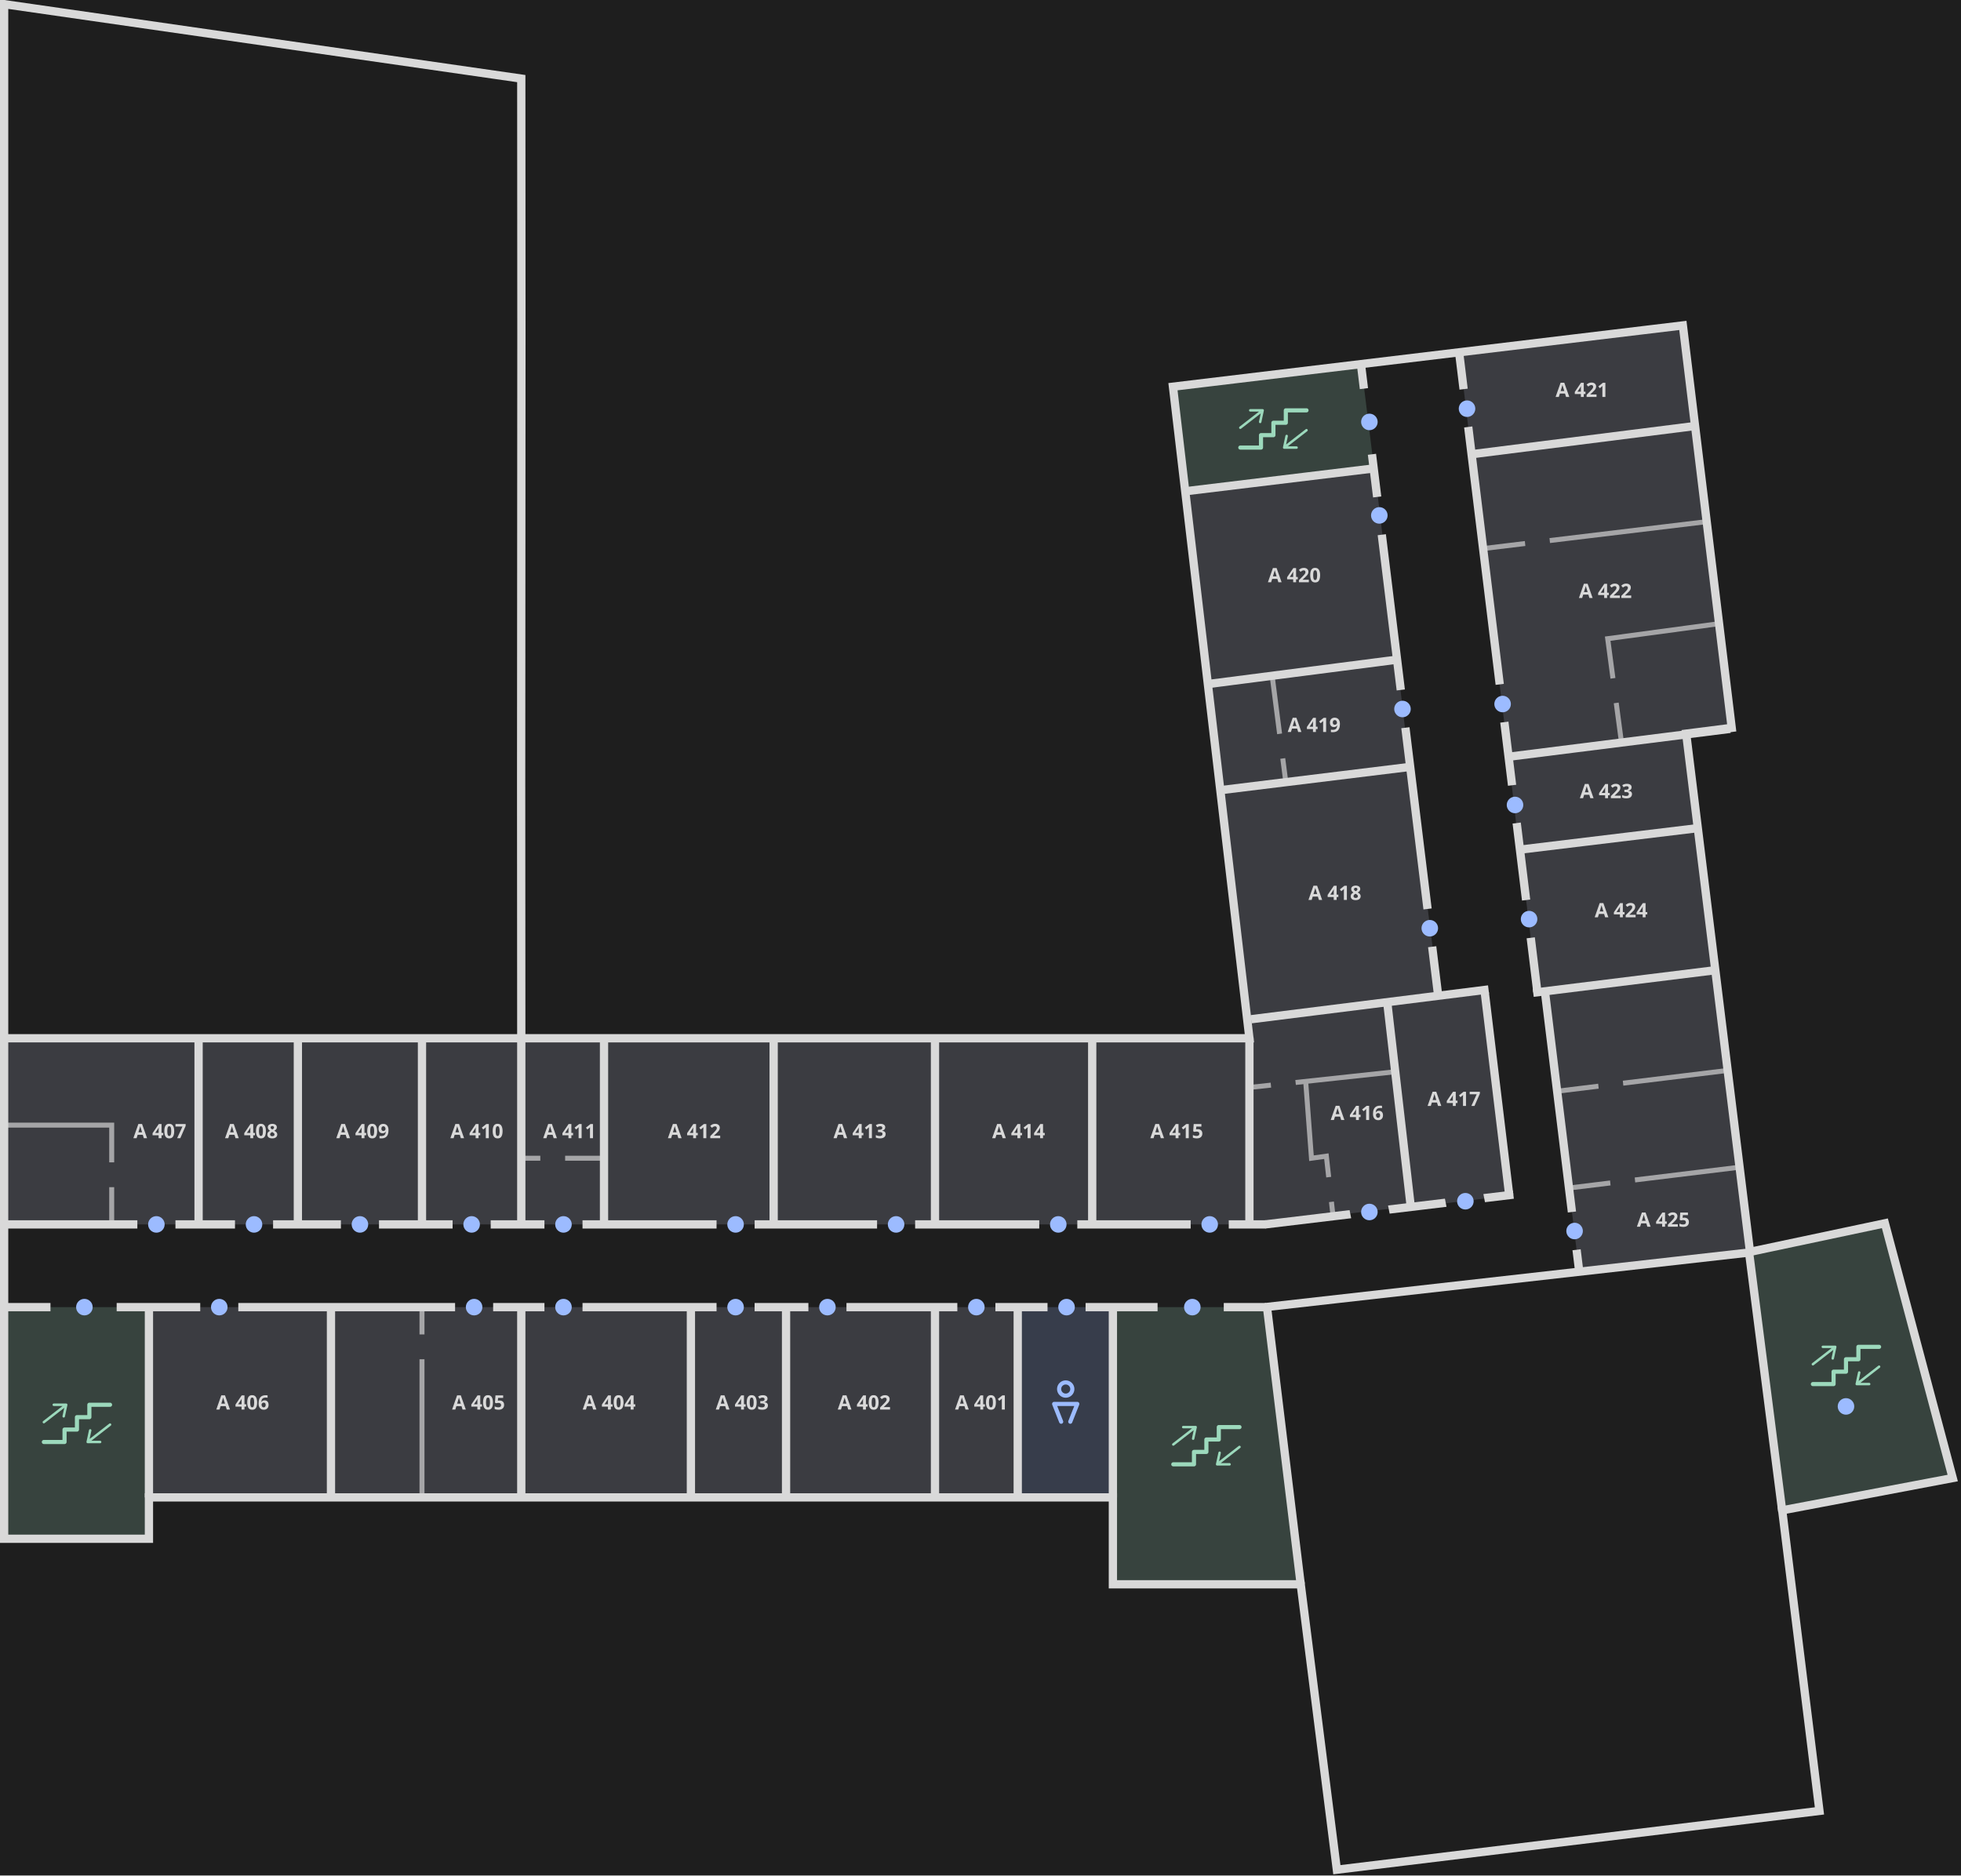
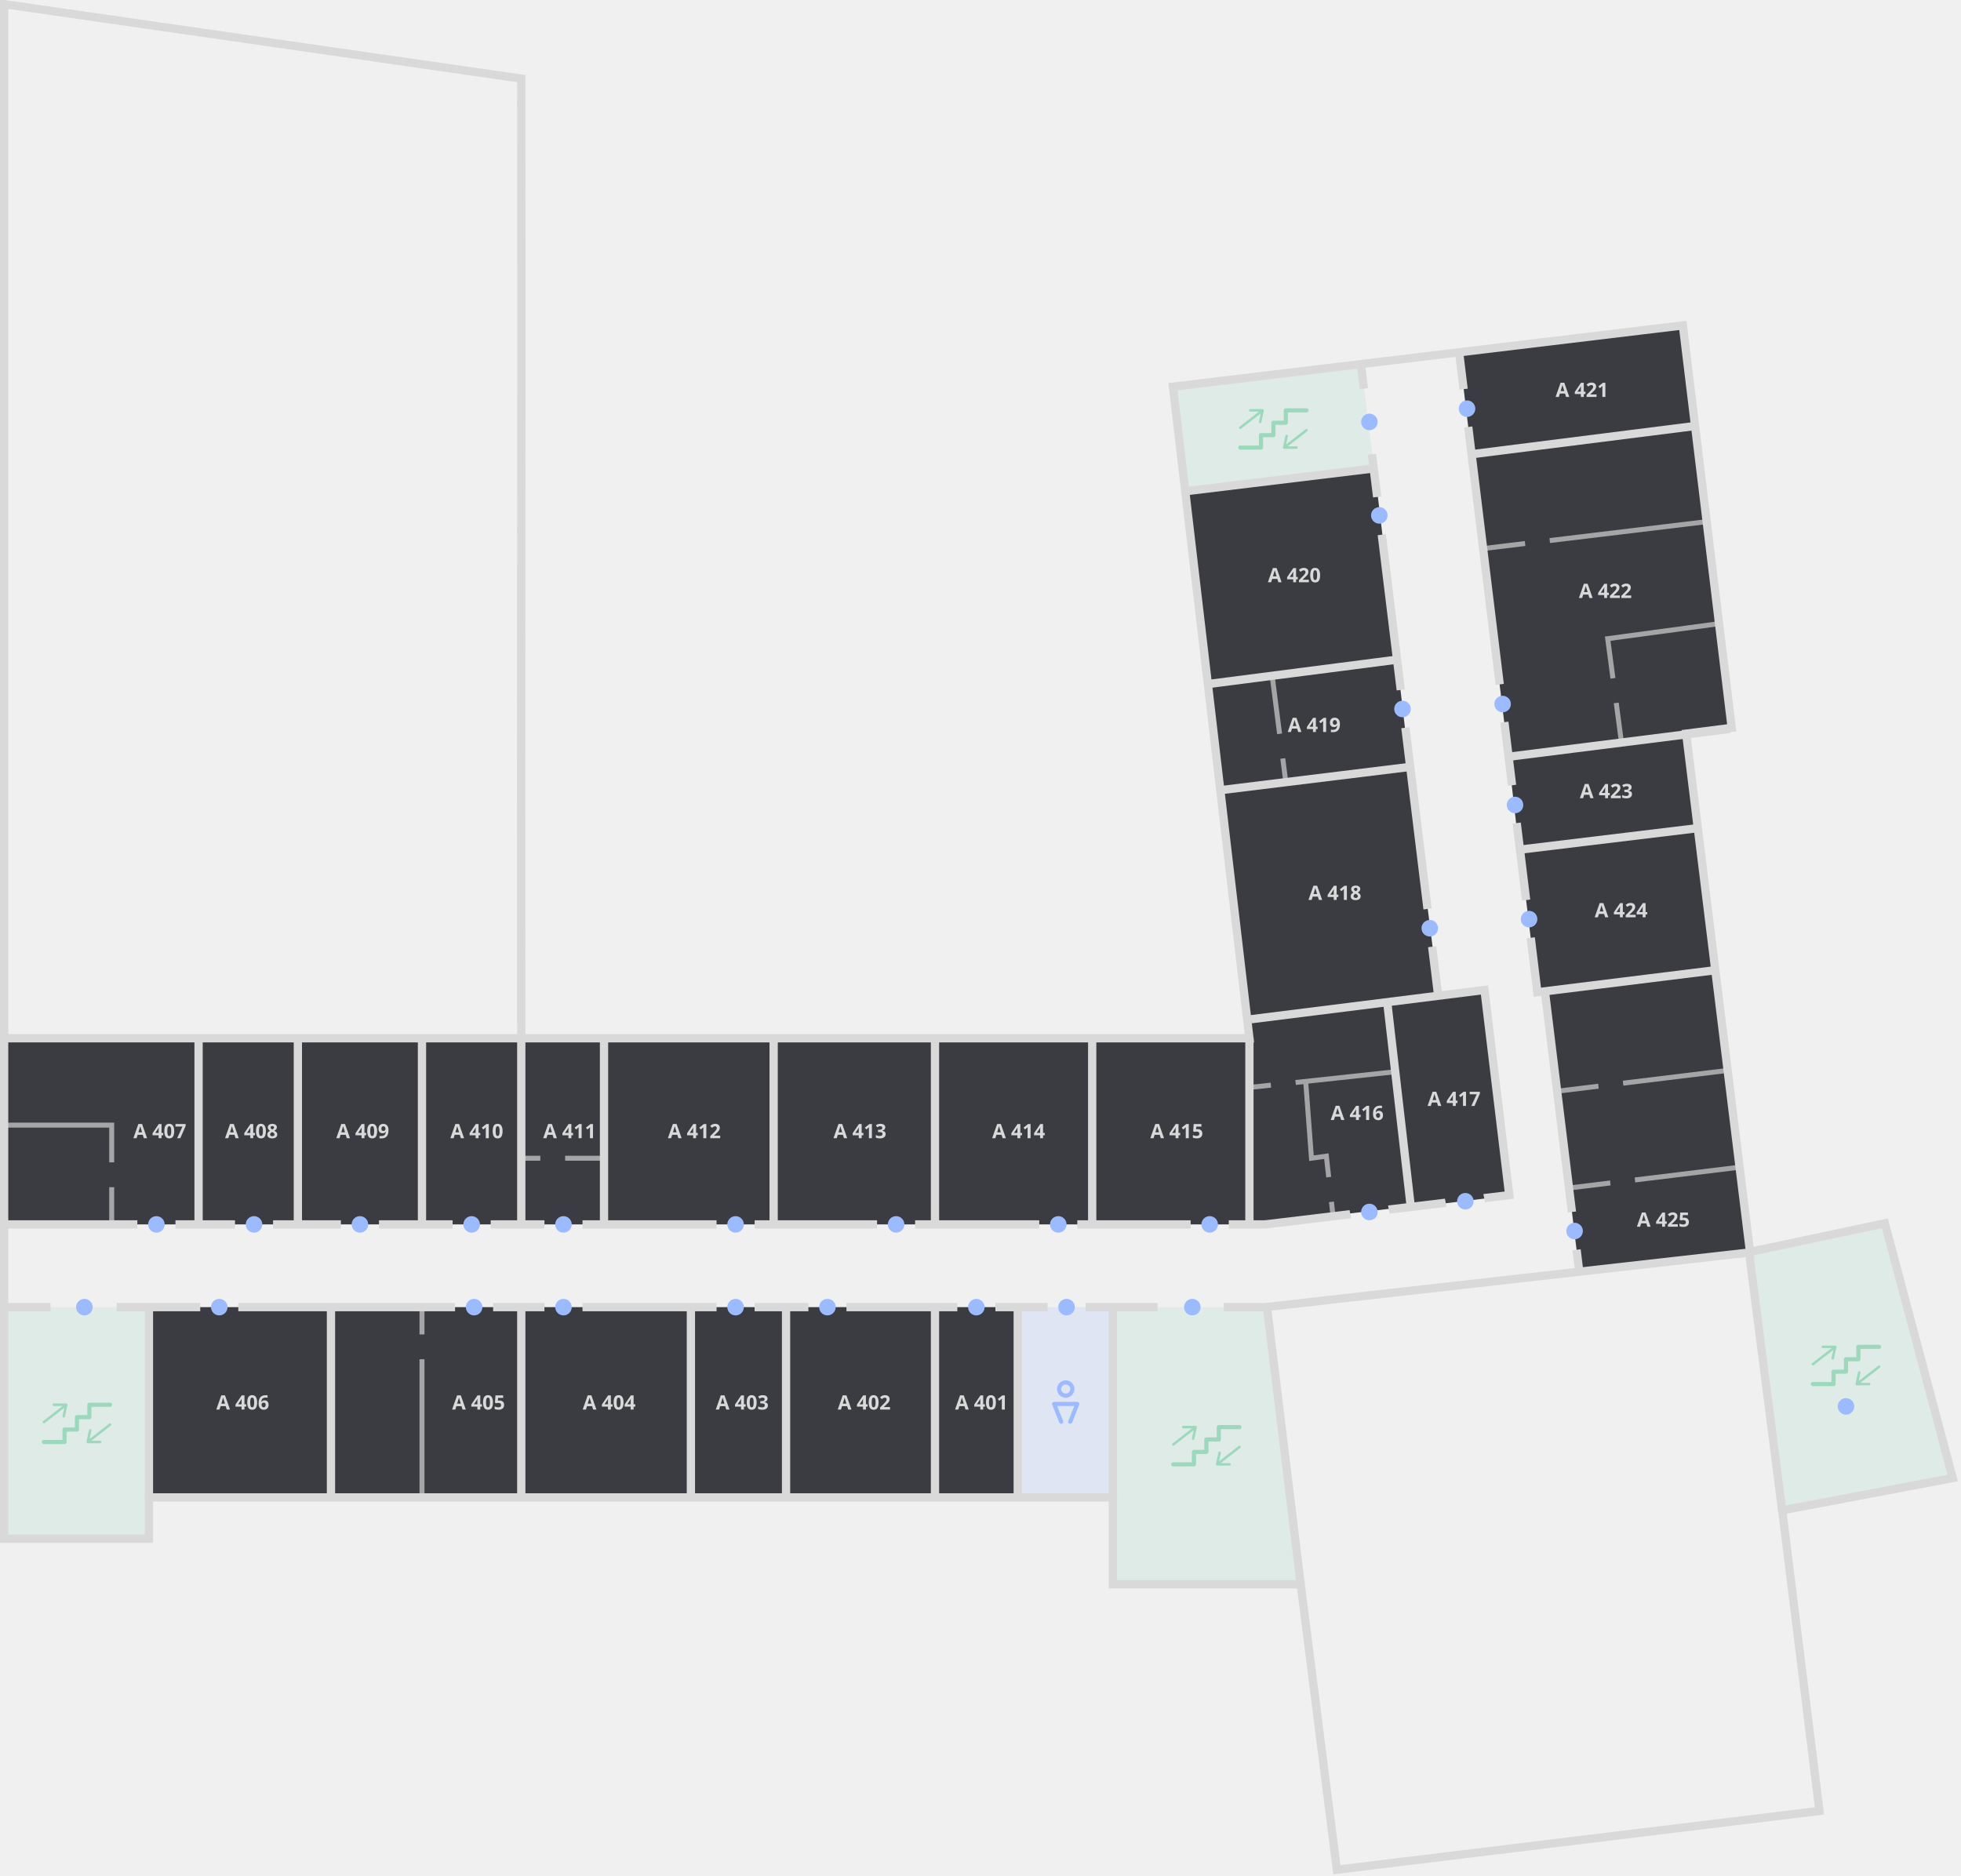
<svg xmlns="http://www.w3.org/2000/svg" width="2370" height="2267" viewBox="0 0 2370 2267" fill="none">
  <g id="A-4" clip-path="url(#clip0_1_647)">
-     <rect width="2370" height="2267" fill="#1E1E1E" />
    <g id="Spaces">
      <path id="a-421" d="M1763.92 428.361L2033 395L2048.3 515.009L1778.31 548.109L1763.92 428.361Z" fill="#3B3C41" />
      <path id="a-420" d="M1433 593.96L1661 565L1688.81 797.313L1460.81 825.312L1433 593.96Z" fill="#3B3C41" />
      <path id="a-419" d="M1460.17 826.856L1688.41 798.298L1703.5 927.001L1475.32 955.021L1460.17 826.856Z" fill="#3B3C41" />
      <path id="a-4-stair-5" opacity="0.2" d="M1417 469L1645 440L1661 569L1432 597L1417 469Z" fill="#9CD9BC" />
      <path id="a-422" d="M1778.52 550.813L2046.26 514.709L2092 881L1822.99 913.944L1778.52 550.813Z" fill="#3B3C41" />
      <rect id="a-407" x="5" y="1255" width="235" height="225" fill="#3B3C41" />
      <rect id="a-409" x="360" y="1255" width="150" height="225" fill="#3B3C41" />
      <rect id="a-406" x="180" y="1580" width="220" height="230" fill="#3B3C41" />
      <rect id="a-4-stair-4" opacity="0.2" x="5" y="1580" width="175" height="280" fill="#9CD9BC" />
      <path id="a-4-stair-2" opacity="0.2" d="M1345 1580H1533.59L1575 1915H1345V1580Z" fill="#9CD9BC" />
      <path id="a-4-stair-1" opacity="0.2" d="M2112 1513L2278 1478L2359 1787L2153 1827L2112 1513Z" fill="#9CD9BC" />
      <rect id="a-411" x="630" y="1255" width="100" height="225" fill="#3B3C41" />
      <rect id="a-410" x="510" y="1255" width="120" height="225" fill="#3B3C41" />
      <rect id="a-408" x="240" y="1255" width="120" height="225" fill="#3B3C41" />
      <rect id="a-405" x="400" y="1580" width="230" height="230" fill="#3B3C41" />
      <rect id="a-404" x="630" y="1580" width="205" height="230" fill="#3B3C41" />
      <rect id="a-403" x="835" y="1580" width="115" height="230" fill="#3B3C41" />
      <rect id="a-402" x="950" y="1580" width="180" height="230" fill="#3B3C41" />
      <rect id="a-401" x="1130" y="1580" width="100" height="230" fill="#3B3C41" />
      <rect id="a-4-wcm" opacity="0.2" x="1230" y="1580" width="115" height="230" fill="#9CBBFF" />
      <rect id="a-412" x="730" y="1255" width="205" height="225" fill="#3B3C41" />
      <rect id="a-413" x="935" y="1255" width="195" height="225" fill="#3B3C41" />
      <rect id="a-414" x="1130" y="1255" width="190" height="225" fill="#3B3C41" />
      <path id="a-417" d="M1675.5 1211.06L1794 1197L1824.5 1445.06L1705.5 1459.5L1675.5 1211.06Z" fill="#3B3C41" />
      <rect id="a-415" x="1320" y="1255" width="190" height="225" fill="#3B3C41" />
      <path id="a-416" d="M1507.52 1255.4L1507 1233.93L1676.5 1211.5L1706 1458L1518.14 1480H1507.52V1255.4Z" fill="#3B3C41" />
      <path id="a-418" d="M1476.59 954.875L1703.6 926.913L1739.03 1204.26L1510 1233L1476.59 954.875Z" fill="#3B3C41" />
      <path id="a-423" d="M1823 914L2037 887L2051 1000L1836 1027L1823 914Z" fill="#3B3C41" />
      <path id="a-424" d="M1837 1027L2051 999.999L2072 1174L1858 1200L1837 1027Z" fill="#3B3C41" />
      <path id="a-425" d="M1867.38 1199.87L2072.39 1174.97L2113.81 1513.59L1908.8 1538.49L1867.38 1199.87Z" fill="#3B3C41" />
    </g>
    <g id="Walls">
      <path id="Subtract" fill-rule="evenodd" clip-rule="evenodd" d="M2080.4 756.473L1946.37 774.573L1952.33 819.497L1946.39 820.336L1940.03 772.395L1939.63 769.428L1942.6 769.027L2079.6 750.527L2080.4 756.473ZM1950.34 850.076L1957.03 900.395L1962.97 899.605L1956.28 849.237L1950.34 850.076Z" fill="#A5A5A7" />
      <path id="Subtract_2" fill-rule="evenodd" clip-rule="evenodd" d="M1535.68 1308.67L1509.18 1311.52L1509.82 1317.48L1536.29 1314.63L1535.68 1308.67ZM1565.5 1305.45L1566.12 1311.42L1686.32 1298.48L1685.68 1292.52L1565.5 1305.45Z" fill="#A5A5A7" />
      <path id="Subtract_3" fill-rule="evenodd" clip-rule="evenodd" d="M1575.01 1307.22L1582.01 1400.22L1582.25 1403.41L1585.41 1402.97L1600.36 1400.9L1602.84 1423.26L1608.8 1422.51L1605.98 1397.17L1605.64 1394.1L1602.59 1394.53L1587.75 1396.59L1580.99 1306.77L1575.01 1307.22ZM1612.11 1452.33L1606.16 1453.08L1608.02 1469.83L1613.98 1469.17L1612.11 1452.33Z" fill="#A5A5A7" />
      <path id="Subtract_4" fill-rule="evenodd" clip-rule="evenodd" d="M1549.46 886.614L1540.48 816.618L1534.52 817.382L1543.52 887.445L1549.46 886.614ZM1553.28 916.372L1547.34 917.202L1551.02 945.882L1556.98 945.118L1553.28 916.372Z" fill="#A5A5A7" />
      <path id="Subtract_5" fill-rule="evenodd" clip-rule="evenodd" d="M135 1357H5V1363H132V1405H138V1360V1357H135ZM138 1435H132V1480H138V1435Z" fill="#A5A5A7" />
      <path id="Vector 248" d="M1462.64 826.498L1691.5 796.959" stroke="#D9D9D9" stroke-width="10" />
      <path id="Subtract_6" fill-rule="evenodd" clip-rule="evenodd" d="M1961.9 1312.28L2087.36 1296.98L2086.64 1291.02L1961.29 1306.31L1961.9 1312.28ZM1932.12 1315.91L1931.5 1309.94L1881.64 1316.02L1882.36 1321.98L1932.12 1315.91Z" fill="#A5A5A7" />
      <path id="Subtract_7" fill-rule="evenodd" clip-rule="evenodd" d="M1873.28 656.374L2063.36 633.478L2062.64 627.521L1872.66 650.405L1873.28 656.374ZM1843.49 659.962L1842.87 653.993L1793 660L1793.72 665.956L1843.49 659.962Z" fill="#A5A5A7" />
      <path id="Subtract_8" fill-rule="evenodd" clip-rule="evenodd" d="M1976.27 1429.26L2101.73 1413.96L2101 1408L1975.65 1423.29L1976.27 1429.26ZM1946.48 1432.89L1945.86 1426.92L1896 1433L1896.73 1438.96L1946.48 1432.89Z" fill="#A5A5A7" />
      <path id="Subtract_9" fill-rule="evenodd" clip-rule="evenodd" d="M653 1403L653 1397H630V1403H653ZM683 1403H730V1397H683V1403Z" fill="#A5A5A7" />
      <path id="Subtract_10" fill-rule="evenodd" clip-rule="evenodd" d="M507 1643V1810H513V1643H507ZM507 1613H513V1580H507V1613Z" fill="#A5A5A7" />
      <path id="vnesniy kontur" d="M630 95L5 5V1860H180V1810H1345V1915H1572L1615.68 2260L2198.93 2188.94L2153.91 1825.61L2360 1786.58L2278 1478.65L2115 1513.17L2076.43 1199.98L2037.86 886.782L2092.89 879.776L2033.86 393.345L1417.6 467.41L1510 1255H630C629.414 800.045 630.586 549.955 630 95Z" stroke="#D9D9D9" stroke-width="10" />
      <path id="Vector 245" d="M1837 1027L2052 1001" stroke="#D9D9D9" stroke-width="10" />
      <path id="Vector 212" d="M2114 1514L1529 1580" stroke="#D9D9D9" stroke-width="10" />
      <path id="Vector 190" d="M400 1581V1811" stroke="#D9D9D9" stroke-width="10" />
      <path id="Vector 202" d="M180 1580V1810" stroke="#D9D9D9" stroke-width="10" />
      <path id="Vector 203" d="M630 1580V1810" stroke="#D9D9D9" stroke-width="10" />
      <path id="Vector 204" d="M835 1580V1810" stroke="#D9D9D9" stroke-width="10" />
      <path id="Vector 206" d="M950 1580V1810" stroke="#D9D9D9" stroke-width="10" />
      <path id="Vector 210" d="M1230 1580V1810" stroke="#D9D9D9" stroke-width="10" />
      <path id="Vector 211" d="M1345 1580V1810" stroke="#D9D9D9" stroke-width="10" />
      <path id="Vector 192" d="M730 1255V1480" stroke="#D9D9D9" stroke-width="10" />
      <path id="Vector 200" d="M630 1255V1480" stroke="#D9D9D9" stroke-width="10" />
      <path id="Vector 193" d="M935 1255V1480" stroke="#D9D9D9" stroke-width="10" />
      <path id="Vector 249" d="M1130 1255V1480" stroke="#D9D9D9" stroke-width="10" />
      <path id="Vector 198" d="M1320 1254V1479" stroke="#D9D9D9" stroke-width="10" />
      <path id="Vector 250" d="M1510 1254V1479" stroke="#D9D9D9" stroke-width="10" />
      <path id="Vector 228" d="M1512 1232L1799 1196" stroke="#D9D9D9" stroke-width="10" />
      <path id="Subtract_11" fill-rule="evenodd" clip-rule="evenodd" d="M630 1260H5V1250H630V1260Z" fill="#D9D9D9" />
      <path id="Subtract_12" fill-rule="evenodd" clip-rule="evenodd" d="M1125 1810V1580H1135V1810H1125Z" fill="#D9D9D9" />
      <path id="Subtract_13" fill-rule="evenodd" clip-rule="evenodd" d="M1399 1585V1575H1312V1585H1399ZM1479 1585H1530V1575H1479V1585ZM1157 1575V1585H1023V1575H1157ZM1266 1585H1203V1575H1266V1585ZM977 1575V1585H912V1575H977ZM866 1585V1575H704V1585H866ZM658 1575V1585H596V1575H658ZM550 1585V1575H288V1585H550ZM242 1575V1585H141V1575H242ZM61 1585V1575H5V1585H61Z" fill="#D9D9D9" />
      <path id="Subtract_14" fill-rule="evenodd" clip-rule="evenodd" d="M1748.22 1458.73L1679.47 1466.98L1677.54 1457.14L1746.28 1448.89L1748.22 1458.73ZM1794.7 1453.15L1829.6 1448.96L1828.4 1439.04L1792.77 1443.31L1794.7 1453.15ZM1631.05 1462.72L1632.99 1472.56L1529.6 1484.96L1528.4 1475.04L1631.05 1462.72Z" fill="#D9D9D9" />
      <path id="Subtract_15" fill-rule="evenodd" clip-rule="evenodd" d="M1819.04 1445.1L1789.54 1200.6L1799.46 1199.4L1828.96 1443.9L1819.04 1445.1Z" fill="#D9D9D9" />
      <path id="Subtract_16" fill-rule="evenodd" clip-rule="evenodd" d="M1439 1485V1475H1302V1485H1439ZM1485.04 1485H1530V1475H1485.04V1485ZM658 1475V1485H593.037V1475H658ZM866 1485H704V1475H866V1485ZM1060 1485V1475H912.037V1485H1060ZM1106 1485H1256V1475H1106V1485ZM412 1485V1475H330.037V1485H412ZM458.037 1485H547V1475H458.037V1485ZM284 1475V1485H212.037V1475H284ZM166 1485V1475H5V1485H166Z" fill="#D9D9D9" />
      <path id="Subtract_17" fill-rule="evenodd" clip-rule="evenodd" d="M2149.04 1827.64L2109 1515.29L2118.91 1514.02L2158.96 1826.36L2149.04 1827.64Z" fill="#D9D9D9" />
      <path id="Vector 242" d="M1779 549L2048 515" stroke="#D9D9D9" stroke-width="10" />
      <path id="Vector 246" d="M1476 955L1704 927" stroke="#D9D9D9" stroke-width="10" />
      <path id="Vector 247" d="M1431 594L1662 566" stroke="#D9D9D9" stroke-width="10" />
      <path id="Vector 243" d="M1821 915L2091 881" stroke="#D9D9D9" stroke-width="10" />
      <path id="Vector 244" d="M1853 1200L2071 1173" stroke="#D9D9D9" stroke-width="10" />
      <path id="Subtract_18" fill-rule="evenodd" clip-rule="evenodd" d="M1687.97 834.586L1665.02 646.93L1674.95 645.712L1697.9 833.367L1687.97 834.586ZM1725.92 1144.94L1733.04 1203.11L1742.96 1201.89L1735.85 1143.72L1725.92 1144.94ZM1720.34 1099.3L1730.27 1098.08L1703.48 879.015L1693.55 880.234L1720.34 1099.3ZM1669.37 600.064L1659.44 601.282L1653.14 549.741L1663.06 548.522L1669.37 600.064ZM1653.36 469.134L1643.43 470.353L1640.04 442.607L1649.96 441.393L1653.36 469.134Z" fill="#D9D9D9" />
      <path id="Subtract_19" fill-rule="evenodd" clip-rule="evenodd" d="M1839.45 1088.53L1828.06 995.464L1837.99 994.245L1849.38 1087.32L1839.45 1088.53ZM1832.41 948.597L1822.48 949.816L1813.14 873.486L1823.07 872.267L1832.41 948.597ZM1845.03 1134.18L1853.04 1199.61L1862.96 1198.39L1854.96 1132.96L1845.03 1134.18ZM1817.48 826.62L1807.56 827.838L1769.49 516.661L1779.42 515.442L1817.48 826.62ZM1773.83 469.795L1768.46 425.893L1758.54 427.107L1763.91 471.013L1773.83 469.795Z" fill="#D9D9D9" />
      <path id="Subtract_20" fill-rule="evenodd" clip-rule="evenodd" d="M1904.76 1464.39L1871.96 1196.89L1862.04 1198.11L1894.83 1465.61L1904.76 1464.39ZM1910.35 1510.02L1900.43 1511.24L1903.54 1536.61L1913.46 1535.39L1910.35 1510.02Z" fill="#D9D9D9" />
      <path id="Subtract_21" fill-rule="evenodd" clip-rule="evenodd" d="M1535.96 1577.4L1576.96 1914.4L1567.04 1915.6L1526.04 1578.6L1535.96 1577.4Z" fill="#D9D9D9" />
      <path id="Vector 338" d="M240 1480V1255" stroke="#D9D9D9" stroke-width="10" />
      <path id="Vector 339" d="M360 1480V1255" stroke="#D9D9D9" stroke-width="10" />
      <path id="Vector 340" d="M510 1480V1255" stroke="#D9D9D9" stroke-width="10" />
      <path id="Vector 342" d="M1705 1458.5L1676.5 1211" stroke="#D9D9D9" stroke-width="10" />
    </g>
    <g id="Textes">
      <text id="text 4" fill="#D9D9D9" xml:space="preserve" style="white-space: pre" font-family="GothamSSm" font-size="24" font-weight="bold" letter-spacing="0em">
        <tspan x="272" y="1375.8">А 408</tspan>
      </text>
      <text id="text 34" fill="#D9D9D9" xml:space="preserve" style="white-space: pre" font-family="GothamSSm" font-size="24" font-weight="bold" letter-spacing="0em">
        <tspan x="161.18" y="1375.8">А 407</tspan>
      </text>
      <text id="text 7" fill="#D9D9D9" xml:space="preserve" style="white-space: pre" font-family="GothamSSm" font-size="24" font-weight="bold" letter-spacing="0em">
        <tspan x="406.43" y="1375.8">А 409</tspan>
      </text>
      <text id="text 29" fill="#D9D9D9" xml:space="preserve" style="white-space: pre" font-family="GothamSSm" font-size="24" font-weight="bold" letter-spacing="0em">
        <tspan x="544.309" y="1375.8">А 410</tspan>
      </text>
      <text id="text 9" fill="#D9D9D9" xml:space="preserve" style="white-space: pre" font-family="GothamSSm" font-size="24" font-weight="bold" letter-spacing="0em">
        <tspan x="261.406" y="1703.8">А 406</tspan>
      </text>
      <text id="text 10" fill="#D9D9D9" xml:space="preserve" style="white-space: pre" font-family="GothamSSm" font-size="24" font-weight="bold" letter-spacing="0em">
        <tspan x="546.398" y="1703.8">А 405</tspan>
      </text>
      <text id="text 11" fill="#D9D9D9" xml:space="preserve" style="white-space: pre" font-family="GothamSSm" font-size="24" font-weight="bold" letter-spacing="0em">
        <tspan x="704.23" y="1703.8">А 404</tspan>
      </text>
      <text id="text 12" fill="#D9D9D9" xml:space="preserve" style="white-space: pre" font-family="GothamSSm" font-size="24" font-weight="bold" letter-spacing="0em">
        <tspan x="865.074" y="1703.8">А 403</tspan>
      </text>
      <text id="text 13" fill="#D9D9D9" xml:space="preserve" style="white-space: pre" font-family="GothamSSm" font-size="24" font-weight="bold" letter-spacing="0em">
        <tspan x="1012.47" y="1703.8">А 402</tspan>
      </text>
      <text id="text 33" fill="#D9D9D9" xml:space="preserve" style="white-space: pre" font-family="GothamSSm" font-size="24" font-weight="bold" letter-spacing="0em">
        <tspan x="1154.24" y="1703.8">А 401</tspan>
      </text>
      <text id="text 14" fill="#D9D9D9" xml:space="preserve" style="white-space: pre" font-family="GothamSSm" font-size="24" font-weight="bold" letter-spacing="0em">
        <tspan x="656.492" y="1375.8">А 411</tspan>
      </text>
      <text id="text 30" fill="#D9D9D9" xml:space="preserve" style="white-space: pre" font-family="GothamSSm" font-size="24" font-weight="bold" letter-spacing="0em">
        <tspan x="807.199" y="1375.8">А 412</tspan>
      </text>
      <text id="text 31" fill="#D9D9D9" xml:space="preserve" style="white-space: pre" font-family="GothamSSm" font-size="24" font-weight="bold" letter-spacing="0em">
        <tspan x="1007.33" y="1375.8">А 413</tspan>
      </text>
      <text id="text 32" fill="#D9D9D9" xml:space="preserve" style="white-space: pre" font-family="GothamSSm" font-size="24" font-weight="bold" letter-spacing="0em">
        <tspan x="1608.25" y="1353.8">А 416</tspan>
      </text>
      <text id="text 15" fill="#D9D9D9" xml:space="preserve" style="white-space: pre" font-family="GothamSSm" font-size="24" font-weight="bold" letter-spacing="0em">
        <tspan x="1199.08" y="1375.8">А 414</tspan>
      </text>
      <text id="text 16" fill="#D9D9D9" xml:space="preserve" style="white-space: pre" font-family="GothamSSm" font-size="24" font-weight="bold" letter-spacing="0em">
        <tspan x="1390.25" y="1375.8">А 415</tspan>
      </text>
      <text id="text 18" fill="#D9D9D9" xml:space="preserve" style="white-space: pre" font-family="GothamSSm" font-size="24" font-weight="bold" letter-spacing="0em">
        <tspan x="1725.33" y="1336.8">А 417</tspan>
      </text>
      <text id="text 28" fill="#D9D9D9" xml:space="preserve" style="white-space: pre" font-family="GothamSSm" font-size="24" font-weight="bold" letter-spacing="0em">
        <tspan x="1978.29" y="1482.8">А 425</tspan>
      </text>
      <text id="text 22" fill="#D9D9D9" xml:space="preserve" style="white-space: pre" font-family="GothamSSm" font-size="24" font-weight="bold" letter-spacing="0em">
        <tspan x="1909.37" y="964.8">А 423</tspan>
      </text>
      <text id="text 27" fill="#D9D9D9" xml:space="preserve" style="white-space: pre" font-family="GothamSSm" font-size="24" font-weight="bold" letter-spacing="0em">
        <tspan x="1927.27" y="1108.8">А 424</tspan>
      </text>
      <text id="text 23" fill="#D9D9D9" xml:space="preserve" style="white-space: pre" font-family="GothamSSm" font-size="24" font-weight="bold" letter-spacing="0em">
        <tspan x="1908.24" y="722.8">А 422</tspan>
      </text>
      <text id="text 24" fill="#D9D9D9" xml:space="preserve" style="white-space: pre" font-family="GothamSSm" font-size="24" font-weight="bold" letter-spacing="0em">
        <tspan x="1880.04" y="479.8">А 421</tspan>
      </text>
      <text id="text 25" fill="#D9D9D9" xml:space="preserve" style="white-space: pre" font-family="GothamSSm" font-size="24" font-weight="bold" letter-spacing="0em">
        <tspan x="1532.35" y="703.8">А 420</tspan>
      </text>
      <text id="text 35" fill="#D9D9D9" xml:space="preserve" style="white-space: pre" font-family="GothamSSm" font-size="24" font-weight="bold" letter-spacing="0em">
        <tspan x="1556.28" y="884.8">А 419</tspan>
      </text>
      <text id="text 26" fill="#D9D9D9" xml:space="preserve" style="white-space: pre" font-family="GothamSSm" font-size="24" font-weight="bold" letter-spacing="0em">
        <tspan x="1581.35" y="1087.8">А 418</tspan>
      </text>
    </g>
    <g id="Entrances">
      <circle id="1" cx="889" cy="1480" r="10" fill="#9CBBFF" />
      <circle id="2" cx="681" cy="1480" r="10" fill="#9CBBFF" />
      <circle id="41" cx="570" cy="1480" r="10" fill="#9CBBFF" />
      <circle id="42" cx="307" cy="1480" r="10" fill="#9CBBFF" />
      <circle id="43" cx="189" cy="1480" r="10" fill="#9CBBFF" />
      <circle id="10" cx="102" cy="1580" r="10" fill="#9CBBFF" />
      <circle id="11" cx="265" cy="1580" r="10" fill="#9CBBFF" />
      <circle id="13" cx="573" cy="1580" r="10" fill="#9CBBFF" />
      <circle id="14" cx="681" cy="1580" r="10" fill="#9CBBFF" />
      <circle id="15" cx="889" cy="1580" r="10" fill="#9CBBFF" />
      <circle id="34" cx="1000" cy="1580" r="10" fill="#9CBBFF" />
      <circle id="35" cx="1289" cy="1580" r="10" fill="#9CBBFF" />
      <circle id="36" cx="1180" cy="1580" r="10" fill="#9CBBFF" />
      <circle id="18" cx="1279" cy="1480" r="10" fill="#9CBBFF" />
      <circle id="37" cx="1083" cy="1480" r="10" fill="#9CBBFF" />
      <circle id="38" cx="435" cy="1480" r="10" fill="#9CBBFF" />
      <circle id="19" cx="1771" cy="1452" r="10" fill="#9CBBFF" />
      <circle id="39" cx="1462" cy="1480" r="10" fill="#9CBBFF" />
      <circle id="20" cx="1441" cy="1580" r="10" fill="#9CBBFF" />
      <circle id="21" cx="1655" cy="1465" r="10" fill="#9CBBFF" />
      <circle id="23" cx="1728" cy="1122" r="10" fill="#9CBBFF" />
      <circle id="24" cx="1667" cy="623" r="10" fill="#9CBBFF" />
      <circle id="25" cx="1655" cy="510" r="10" fill="#9CBBFF" />
      <circle id="26" cx="1773" cy="494" r="10" fill="#9CBBFF" />
      <circle id="27" cx="1816" cy="851" r="10" fill="#9CBBFF" />
      <circle id="28" cx="1831" cy="973" r="10" fill="#9CBBFF" />
      <circle id="40" cx="1848" cy="1111" r="10" fill="#9CBBFF" />
      <circle id="31" cx="1903" cy="1488" r="10" fill="#9CBBFF" />
      <circle id="44" cx="2231" cy="1700" r="10" fill="#9CBBFF" />
      <circle id="33" cx="1695" cy="857" r="10" fill="#9CBBFF" />
    </g>
    <g id="Icons">
      <g id="Stair">
        <g id="Stair frame">
          <path id="Vector 152" d="M1579 496H1554V511H1539V526H1524V541H1499" stroke="#9CD9BC" stroke-width="5" stroke-linecap="round" stroke-linejoin="round" />
          <path id="Vector 154" d="M1511 496H1526M1526 496L1523 510M1526 496L1499 517" stroke="#9CD9BC" stroke-width="3" stroke-linecap="round" stroke-linejoin="round" />
          <path id="Vector 155" d="M1567 541H1552M1552 541L1555 527M1552 541L1579 520" stroke="#9CD9BC" stroke-width="3" stroke-linecap="round" stroke-linejoin="round" />
        </g>
      </g>
      <g id="Stair_2">
        <g id="Stair frame_2">
          <path id="Vector 152_2" d="M133 1698H108V1713H93V1728H78V1743H53" stroke="#9CD9BC" stroke-width="5" stroke-linecap="round" stroke-linejoin="round" />
          <path id="Vector 154_2" d="M65 1698H80M80 1698L77 1712M80 1698L53 1719" stroke="#9CD9BC" stroke-width="3" stroke-linecap="round" stroke-linejoin="round" />
          <path id="Vector 155_2" d="M121 1743H106M106 1743L109 1729M106 1743L133 1722" stroke="#9CD9BC" stroke-width="3" stroke-linecap="round" stroke-linejoin="round" />
        </g>
      </g>
      <g id="Stair_3">
        <g id="Stair frame_3">
          <path id="Vector 152_3" d="M1498 1725H1473V1740H1458V1755H1443V1770H1418" stroke="#9CD9BC" stroke-width="5" stroke-linecap="round" stroke-linejoin="round" />
          <path id="Vector 154_3" d="M1430 1725H1445M1445 1725L1442 1739M1445 1725L1418 1746" stroke="#9CD9BC" stroke-width="3" stroke-linecap="round" stroke-linejoin="round" />
          <path id="Vector 155_3" d="M1486 1770H1471M1471 1770L1474 1756M1471 1770L1498 1749" stroke="#9CD9BC" stroke-width="3" stroke-linecap="round" stroke-linejoin="round" />
        </g>
      </g>
      <g id="Stair_4">
        <g id="Stair frame_4">
          <path id="Vector 152_4" d="M2271 1628H2246V1643H2231V1658H2216V1673H2191" stroke="#9CD9BC" stroke-width="5" stroke-linecap="round" stroke-linejoin="round" />
          <path id="Vector 154_4" d="M2203 1628H2218M2218 1628L2215 1642M2218 1628L2191 1649" stroke="#9CD9BC" stroke-width="3" stroke-linecap="round" stroke-linejoin="round" />
          <path id="Vector 155_4" d="M2259 1673H2244M2244 1673L2247 1659M2244 1673L2271 1652" stroke="#9CD9BC" stroke-width="3" stroke-linecap="round" stroke-linejoin="round" />
        </g>
      </g>
      <g id="Men">
        <g id="Group 6">
          <path id="Vector 200_2" d="M1293.5 1718.5L1302 1697H1274L1282.5 1718.5" stroke="#9CBBFF" stroke-width="5" stroke-linecap="round" stroke-linejoin="round" />
          <circle id="Ellipse 9" cx="1288" cy="1679" r="8" stroke="#9CBBFF" stroke-width="5" stroke-linecap="round" stroke-linejoin="round" />
        </g>
      </g>
    </g>
  </g>
  <defs>
    <clipPath id="clip0_1_647">
      <rect width="2370" height="2267" fill="white" />
    </clipPath>
  </defs>
</svg>
